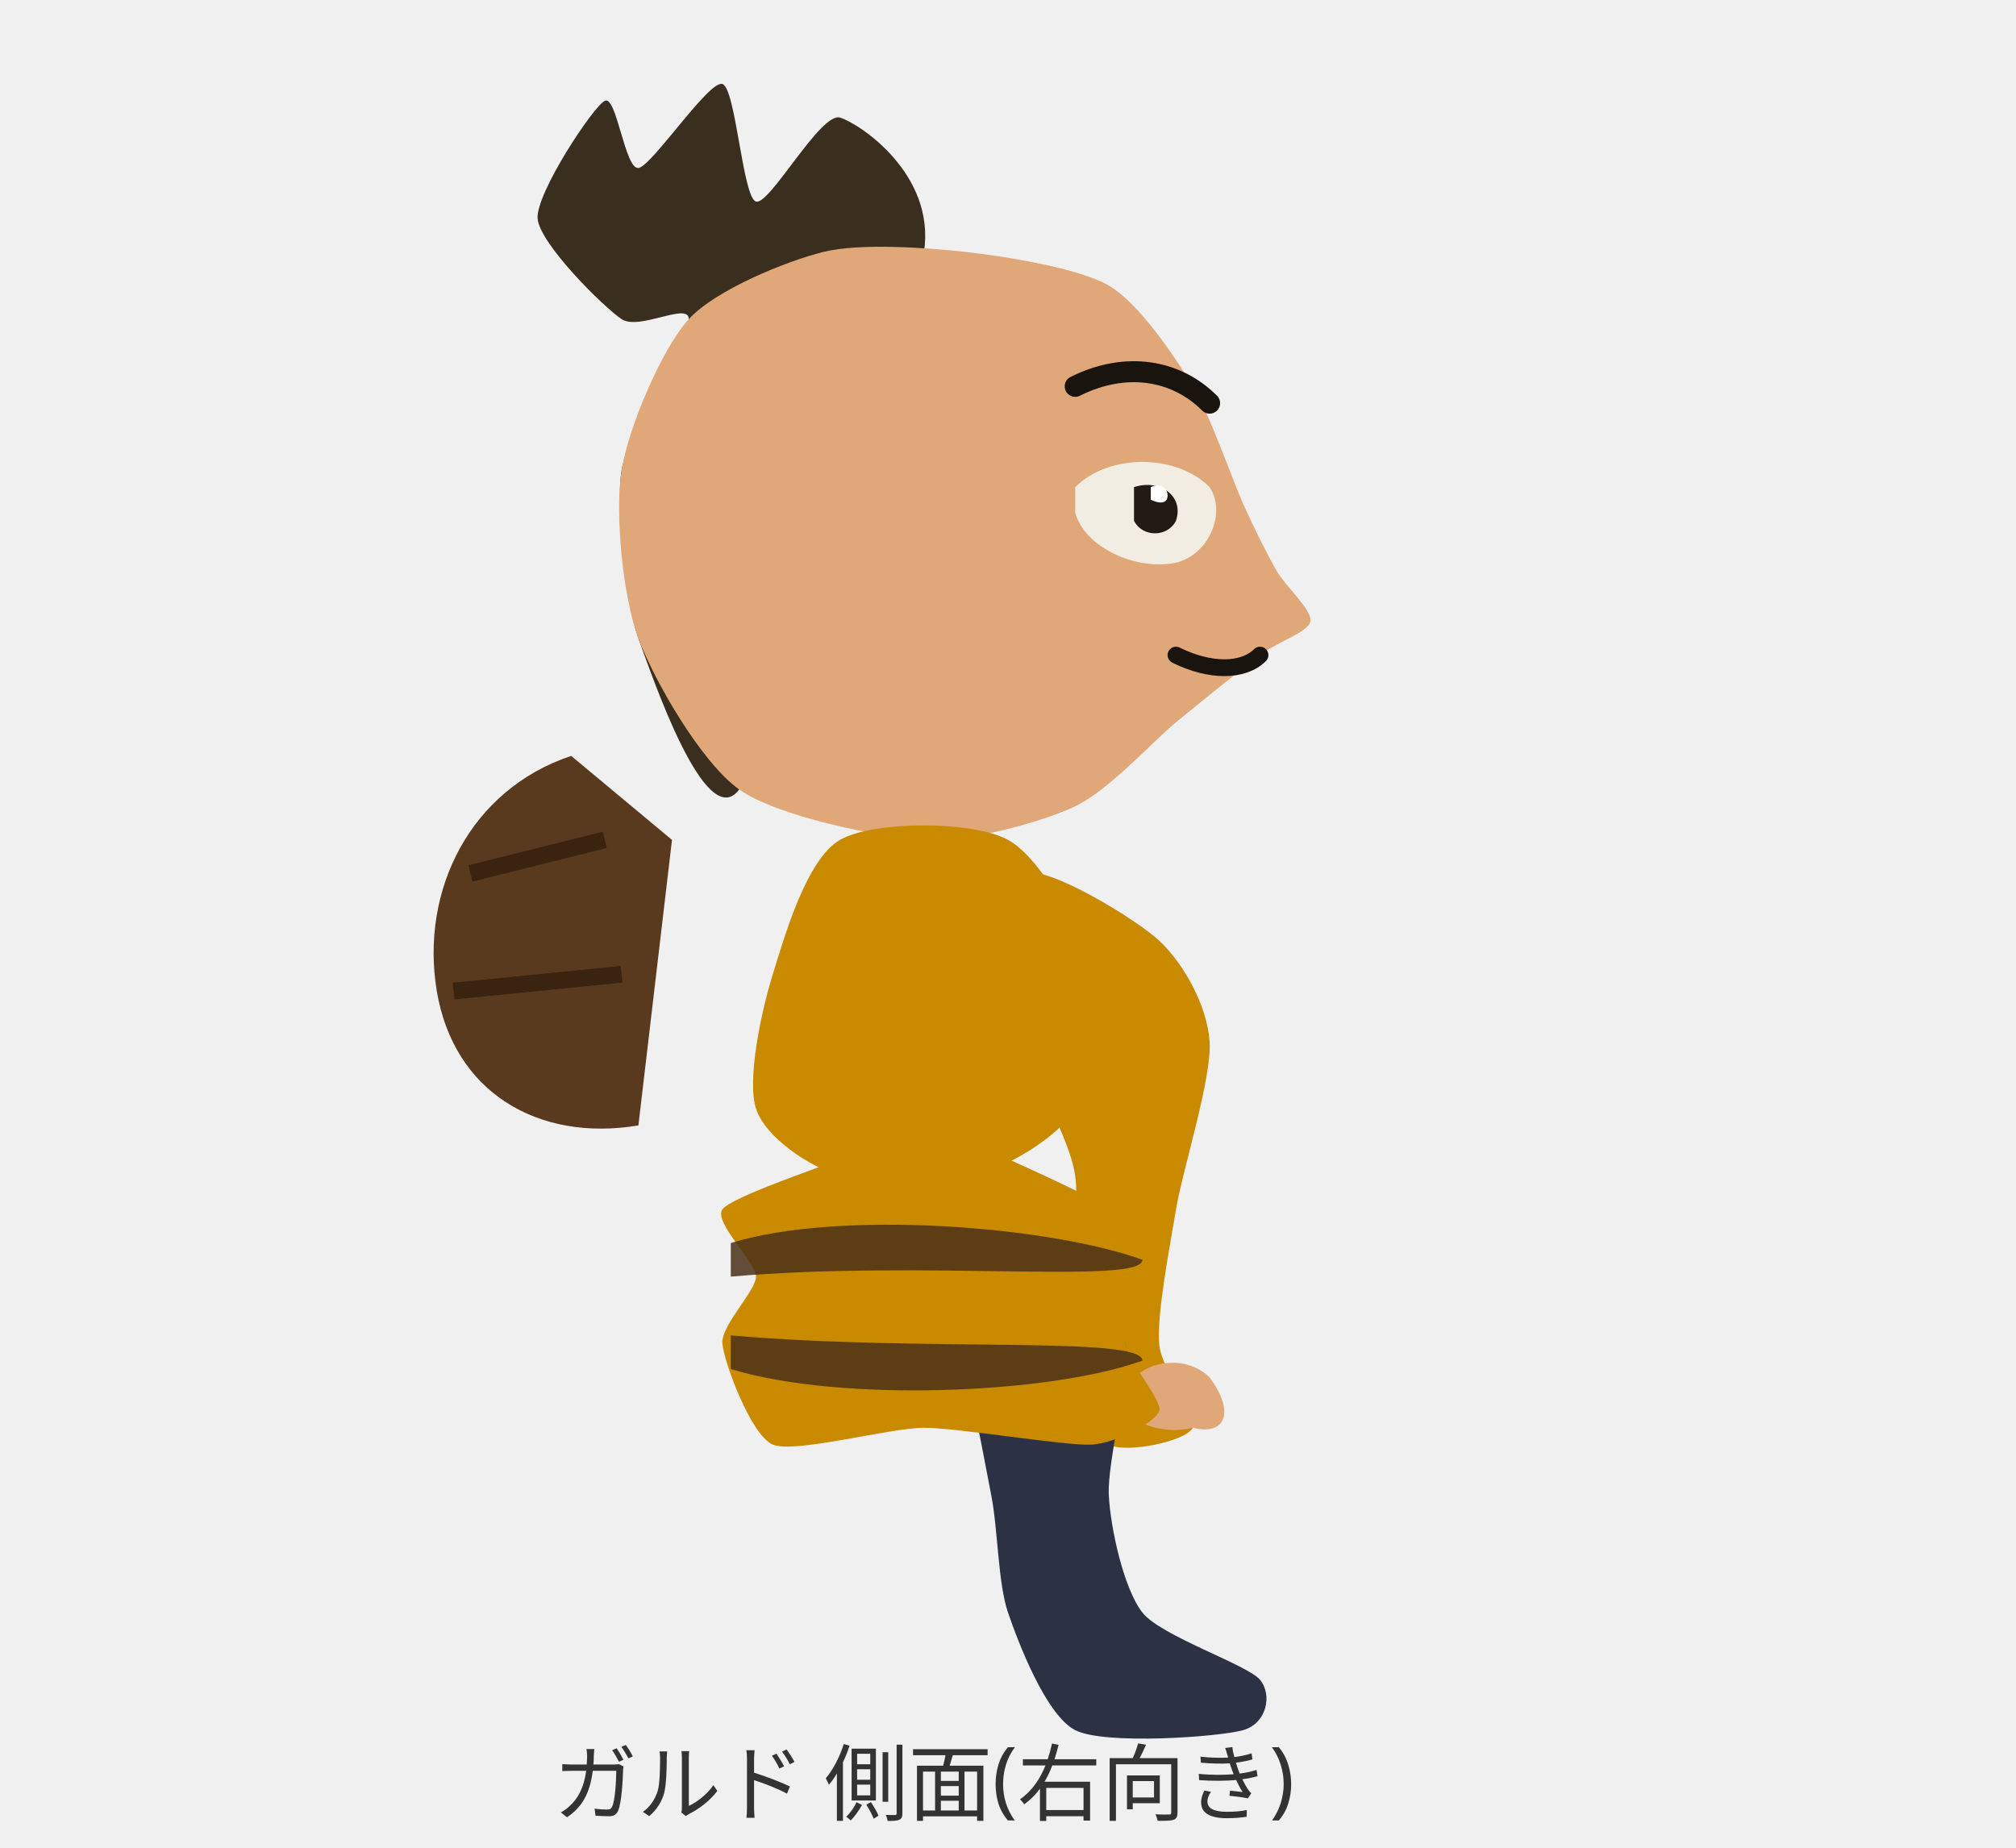
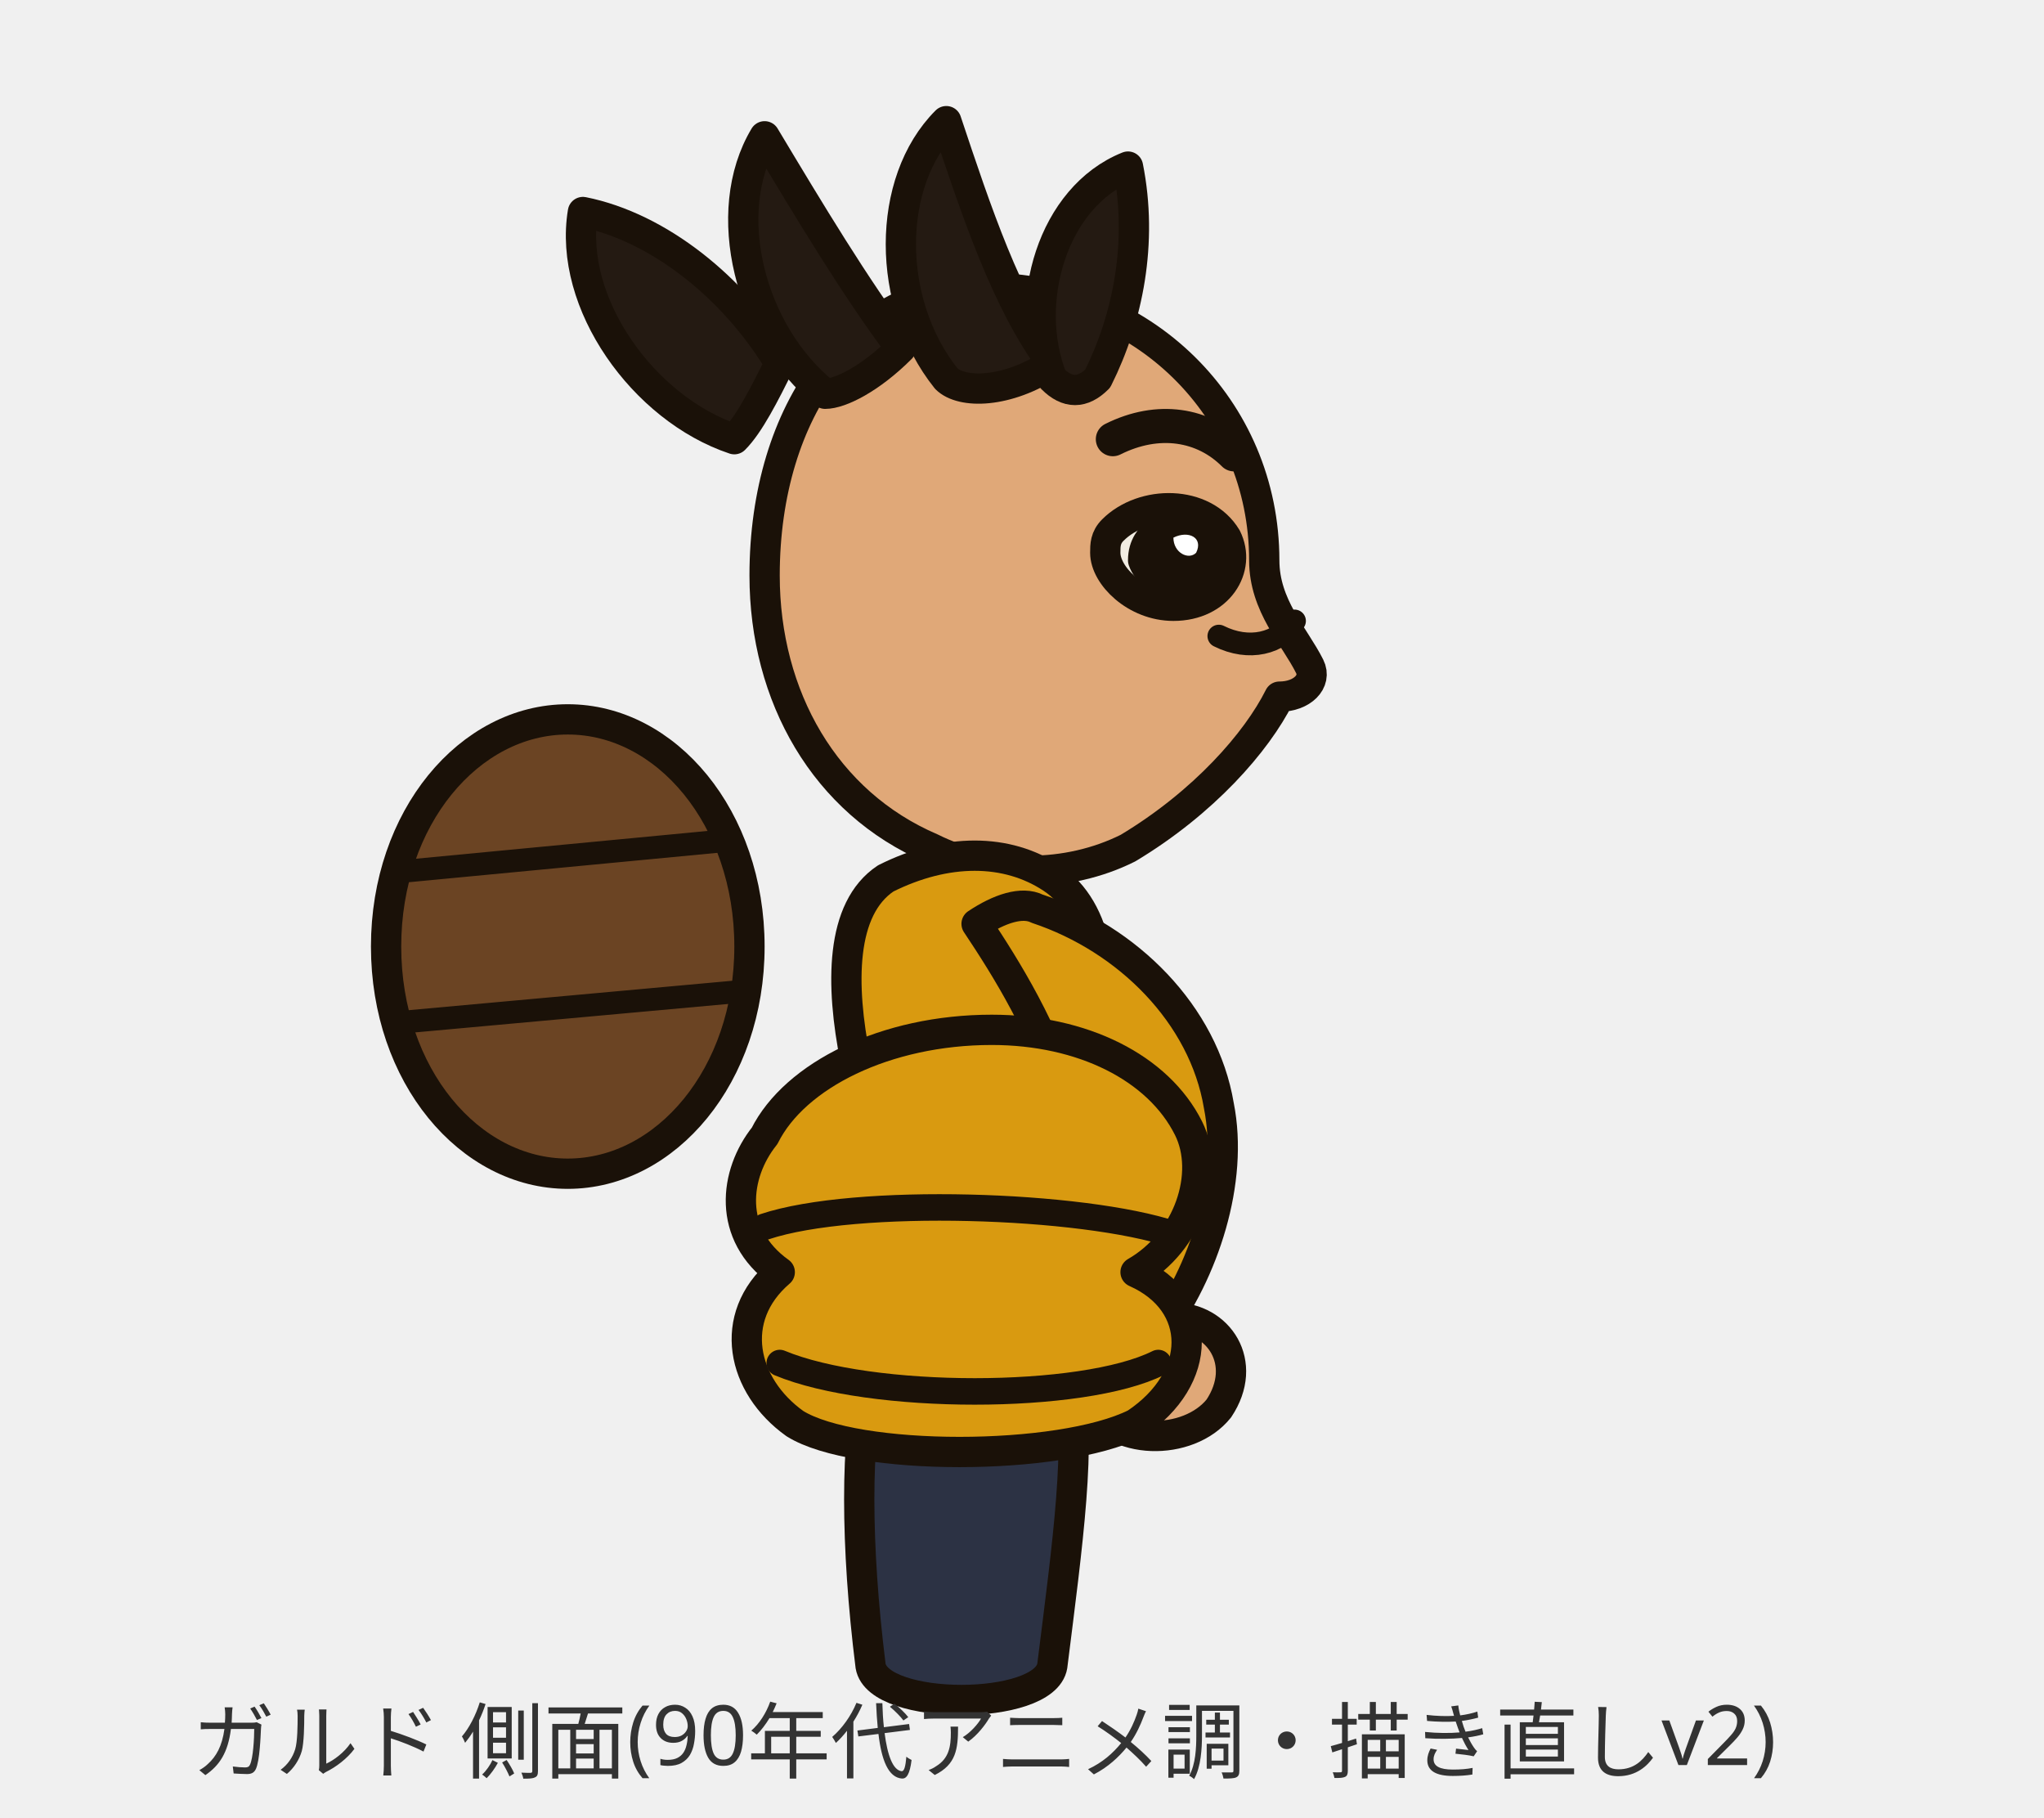
- <svg xmlns="http://www.w3.org/2000/svg" viewBox="80 -20 160 220" width="240" height="220">
-   <path d="M108,70 C96,74 90,86 92,98 C94,110 104,116 116,114 L120,80 Z" fill="#5a3a1e" stroke="none" />
-   <path d="M96,84 L112,80" stroke="#3a2410" stroke-width="2" fill="none" />
-   <path d="M94,98 L114,96" stroke="#3a2410" stroke-width="2" fill="none" />
-   <g fill="#3a2e1e" stroke="none">
-     <path d="M150.0,10.0 C151.4,0.7 142.3,-5.3 140.0,-6.0 C137.7,-6.7 131.6,4.5 130.0,4.0 C128.4,3.5 127.6,-9.5 126.0,-10.0 C124.4,-10.5 117.6,-0.2 116.0,0.0 C114.4,0.2 113.4,-8.7 112.0,-8.0 C110.6,-7.3 103.8,3.0 104.0,6.0 C104.2,9.0 111.9,16.6 114.0,18.0 C116.1,19.4 122.0,15.9 122.0,18.0 C122.0,20.1 114.7,31.6 114.0,36.0 C113.3,40.4 114.4,51.6 116.0,56.0 C117.6,60.4 124.0,79.4 128.0,74.0 C132.0,68.6 148.6,19.3 150.0,10.0 Z" />
+ <svg xmlns="http://www.w3.org/2000/svg" viewBox="70 -30 180 240" width="270" height="240">
+   <g stroke="#1a1108" stroke-width="4" stroke-linejoin="round" stroke-linecap="round">
+     <path d="M100,65 C113,65 124,78 124,95 C124,112 113,125 100,125              C87,125 76,112 76,95 C76,78 87,65 100,65 Z" fill="#6b4423" />
+     <path d="M79,85 L121,81" fill="none" stroke-width="3" />
+     <path d="M78,105 L122,101" fill="none" stroke-width="3" />
+     <path d="M155,8 C176,8 192,24 192,44 C192,50 196,54 198,58              C199,60 197,62 194,62 C191,68 184,76 174,82              C166,86 156,86 148,82 C134,76 126,62 126,46              C126,24 138,8 155,8 Z" fill="#e0a878" />
+     <path d="M150,20 C142,10 142,-6 150,-14 C154,-2 158,10 164,18              C158,22 152,22 150,20 Z" fill="#241a12" />
+     <path d="M134,22 C124,14 120,-2 126,-12 C132,-2 138,8 144,16              C140,20 136,22 134,22 Z" fill="#241a12" />
+     <path d="M122,28 C110,24 100,10 102,-2 C112,0 122,8 128,18              C126,22 124,26 122,28 Z" fill="#241a12" />
+     <path d="M164,20 C160,10 164,-4 174,-8 C176,2 174,12 170,20              C168,22 166,22 164,20 Z" fill="#241a12" />
+     <path d="M172,40 C176,36 184,36 187,41 C189,45 186,50 180,50              C175,50 171,46 171,43 C171,42 171,41 172,40 Z" fill="#f2ede3" />
+     <path d="M178,40 C182,39 186,41 184,45 C182,48 177,47 176,44              C176,42 177,41 178,40 Z" fill="#1a1108" />
+     <path d="M180,41 C182,40 184,41 183,43 C182,44 180,43 180,41 Z" fill="#fff" stroke="none" />
+     <path d="M172,28 C178,25 184,26 188,30" fill="none" stroke-width="4.5" />
+     <path d="M186,54 C190,56 194,55 196,52" fill="none" stroke-width="3" />
+     <path d="M142,86 C150,82 158,82 164,86 C170,90 172,100 168,110              C164,118 158,122 152,122 C146,122 140,118 138,110              C136,100 136,90 142,86 Z" fill="#d99a10" />
+     <path d="M162,90 C174,94 184,104 186,116 C188,126 184,138 178,146              C174,151 166,150 165,144 C169,136 170,126 166,116              C163,106 158,98 154,92 C157,90 160,89 162,90 Z" fill="#d99a10" />
+     <path d="M180,144 C186,144 190,150 186,156 C182,161 172,161 169,155              C167,151 170,144 176,143 C178,143 179,143 180,144 Z" fill="#e0a878" />
+     <path d="M144,148 C154,146 162,148 166,152 C168,160 166,174 164,190              C163,196 141,196 140,190 C138,174 138,160 140,152              C141,150 142,149 144,148 Z" fill="#2c3244" />
+     <path d="M126,120 C130,112 142,106 156,106 C168,106 178,111 182,119              C185,125 182,134 175,138 C184,142 184,152 175,158              C165,163 138,163 130,158 C123,153 121,144 128,138              C121,133 122,125 126,120 Z" fill="#d99a10" />
+     <path d="M126,132 C138,128 168,129 180,133" fill="none" stroke-width="3.5" />
+     <path d="M128,150 C140,155 168,155 178,150" fill="none" stroke-width="3.5" />
  </g>
-   <g fill="#e0a878" stroke="none">
-     <path d="M155.0,10.0 C159.5,10.5 168.4,11.9 172.0,14.0 C175.6,16.1 179.9,22.5 182.0,26.0 C184.1,29.5 186.7,37.1 188.0,40.0 C189.3,42.9 190.9,46.1 192.0,48.0 C193.1,49.9 196.3,52.7 196.0,54.0 C195.7,55.3 192.1,56.4 190.0,58.0 C187.9,59.6 182.9,63.6 180.0,66.0 C177.1,68.4 172.0,74.1 168.0,76.0 C164.0,77.9 155.3,80.3 150.0,80.0 C144.7,79.7 132.5,77.2 128.0,74.0 C123.5,70.8 117.9,61.1 116.0,56.0 C114.1,50.9 113.2,41.1 114.0,36.0 C114.8,30.9 118.8,21.5 122.0,18.0 C125.2,14.5 133.6,11.1 138.0,10.0 C142.4,8.9 150.5,9.5 155.0,10.0 Z" />
-   </g>
-   <path d="M168,38 C172,34 180,34 184,38 C186,41 184,46 180,47 C175,48 169,45 168,41 Z" fill="#f2ede3" stroke="none" />
-   <path d="M175,38 C178,37 181,39 180,42 C179,44 176,44 175,42 Z" fill="#221a14" stroke="none" />
-   <path d="M177,38 C178,37.5 179,38 179,39 C179,40 178,40 177,39.5 Z" fill="#fff" stroke="none" />
-   <path d="M168,26 C174,23 180,24 184,28" fill="none" stroke="#1a140f" stroke-width="2.5" stroke-linecap="round" />
-   <path d="M180,58 C184,60 188,60 190,58" fill="none" stroke="#1a140f" stroke-width="2" stroke-linecap="round" />
-   <g fill="#c98a00" stroke="none">
-     <path d="M140.0,80.0 C144.0,77.7 155.8,77.7 160.0,80.0 C164.2,82.3 168.9,91.5 170.0,96.0 C171.1,100.5 170.0,108.6 168.0,112.0 C166.0,115.4 160.0,118.9 156.0,120.0 C152.0,121.1 143.7,121.1 140.0,120.0 C136.3,118.9 131.1,115.4 130.0,112.0 C128.9,108.6 130.6,100.5 132.0,96.0 C133.4,91.5 136.0,82.3 140.0,80.0 Z" />
-     <path d="M162.0,84.0 C164.4,82.9 175.1,89.3 178.0,92.0 C180.9,94.7 183.7,99.7 184.0,104.0 C184.3,108.3 180.8,119.2 180.0,124.0 C179.2,128.8 177.7,136.5 178.0,140.0 C178.3,143.5 182.8,148.4 182.0,150.0 C181.2,151.6 174.1,153.1 172.0,152.0 C169.9,150.9 166.5,146.3 166.0,142.0 C165.5,137.7 168.8,125.6 168.0,120.0 C167.2,114.4 160.8,104.8 160.0,100.0 C159.2,95.2 159.6,85.1 162.0,84.0 Z" />
-   </g>
-   <path d="M182,150 C186,151 187,148 184,144 C181,141 175,142 174,146 C173,149 178,151 182,150 Z" fill="#e0a878" stroke="none" />
-   <g fill="#2c3244" stroke="none">
-     <path d="M150.0,120.0 C152.8,120.0 165.0,121.5 168.0,124.0 C171.0,126.5 173.5,135.8 174.0,140.0 C174.5,144.2 171.8,154.0 172.0,158.0 C172.2,162.0 173.8,169.2 176.0,172.0 C178.2,174.8 188.5,178.2 190.0,180.0 C191.5,181.8 190.8,185.2 188.0,186.0 C185.2,186.8 171.5,187.8 168.0,186.0 C164.5,184.2 161.2,175.5 160.0,172.0 C158.8,168.5 158.8,162.0 158.0,158.0 C157.2,154.0 155.5,144.2 154.0,140.0 C152.5,135.8 146.5,126.5 146.0,124.0 C145.5,121.5 147.2,120.0 150.0,120.0 Z" />
-   </g>
-   <g fill="#c98a00" stroke="none">
-     <path d="M140.0,118.0 C142.6,116.9 147.8,114.0 150.0,114.0 C152.2,114.0 157.6,116.9 160.0,118.0 C162.4,119.1 170.1,122.5 172.0,124.0 C173.9,125.5 177.8,130.3 178.0,132.0 C178.2,133.7 174.0,138.3 174.0,140.0 C174.0,141.7 178.4,146.7 178.0,148.0 C177.6,149.3 173.0,151.8 170.0,152.0 C167.0,152.2 154.1,150.0 150.0,150.0 C145.9,150.0 134.6,153.1 132.0,152.0 C129.4,150.9 126.2,142.2 126.0,140.0 C125.8,137.8 130.0,133.7 130.0,132.0 C130.0,130.3 124.9,125.5 126.0,124.0 C127.1,122.5 137.4,119.1 140.0,118.0 Z" />
-   </g>
-   <g fill="#4a3018" stroke="none" opacity="0.85">
-     <path d="M127,128 C140,124 165,126 176,130 C176,133 150,130 127,132 Z" />
-     <path d="M127,143 C140,147 165,146 176,142 C176,139 150,141 127,139 Z" />
-   </g>
-   <text x="150" y="196" text-anchor="middle" font-family="sans-serif" font-size="10" fill="#333">ガルド 側面(右向き)</text>
+   <text x="155" y="204" text-anchor="middle" font-family="sans-serif" font-size="11" fill="#333" stroke="none">ガルド 側面(90年代アニメ調・描き直しv2)</text>
</svg>
